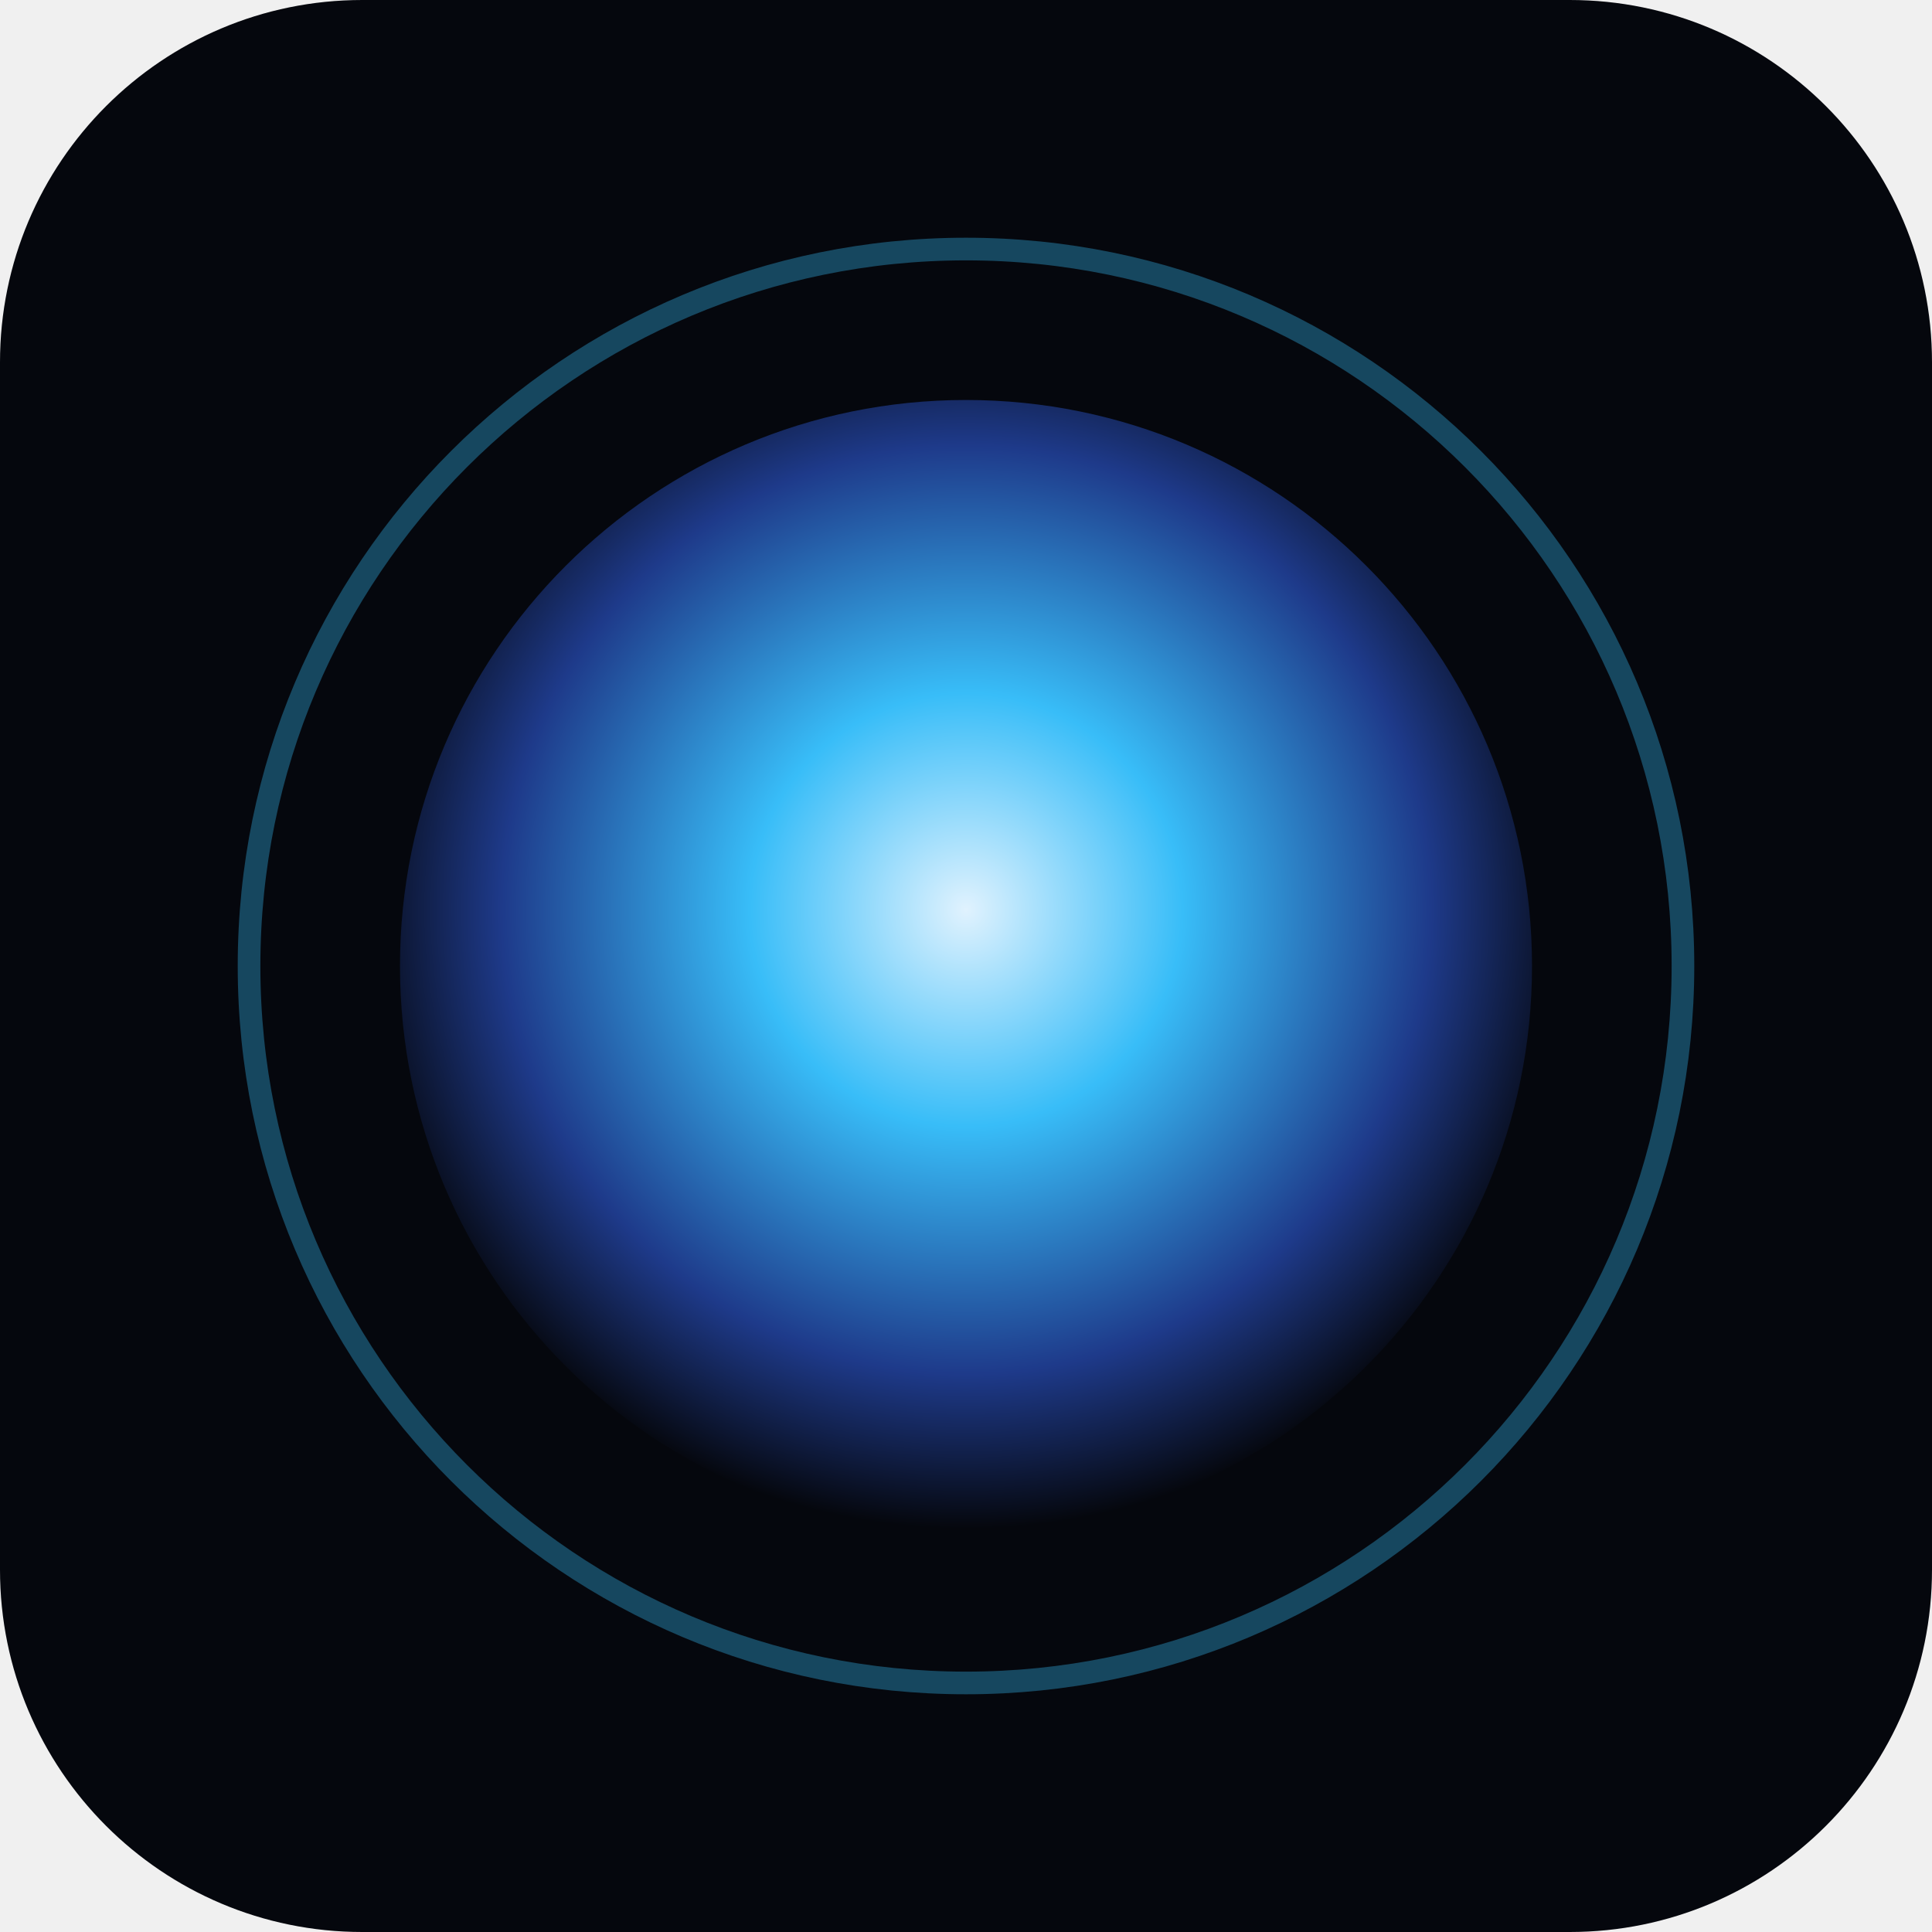
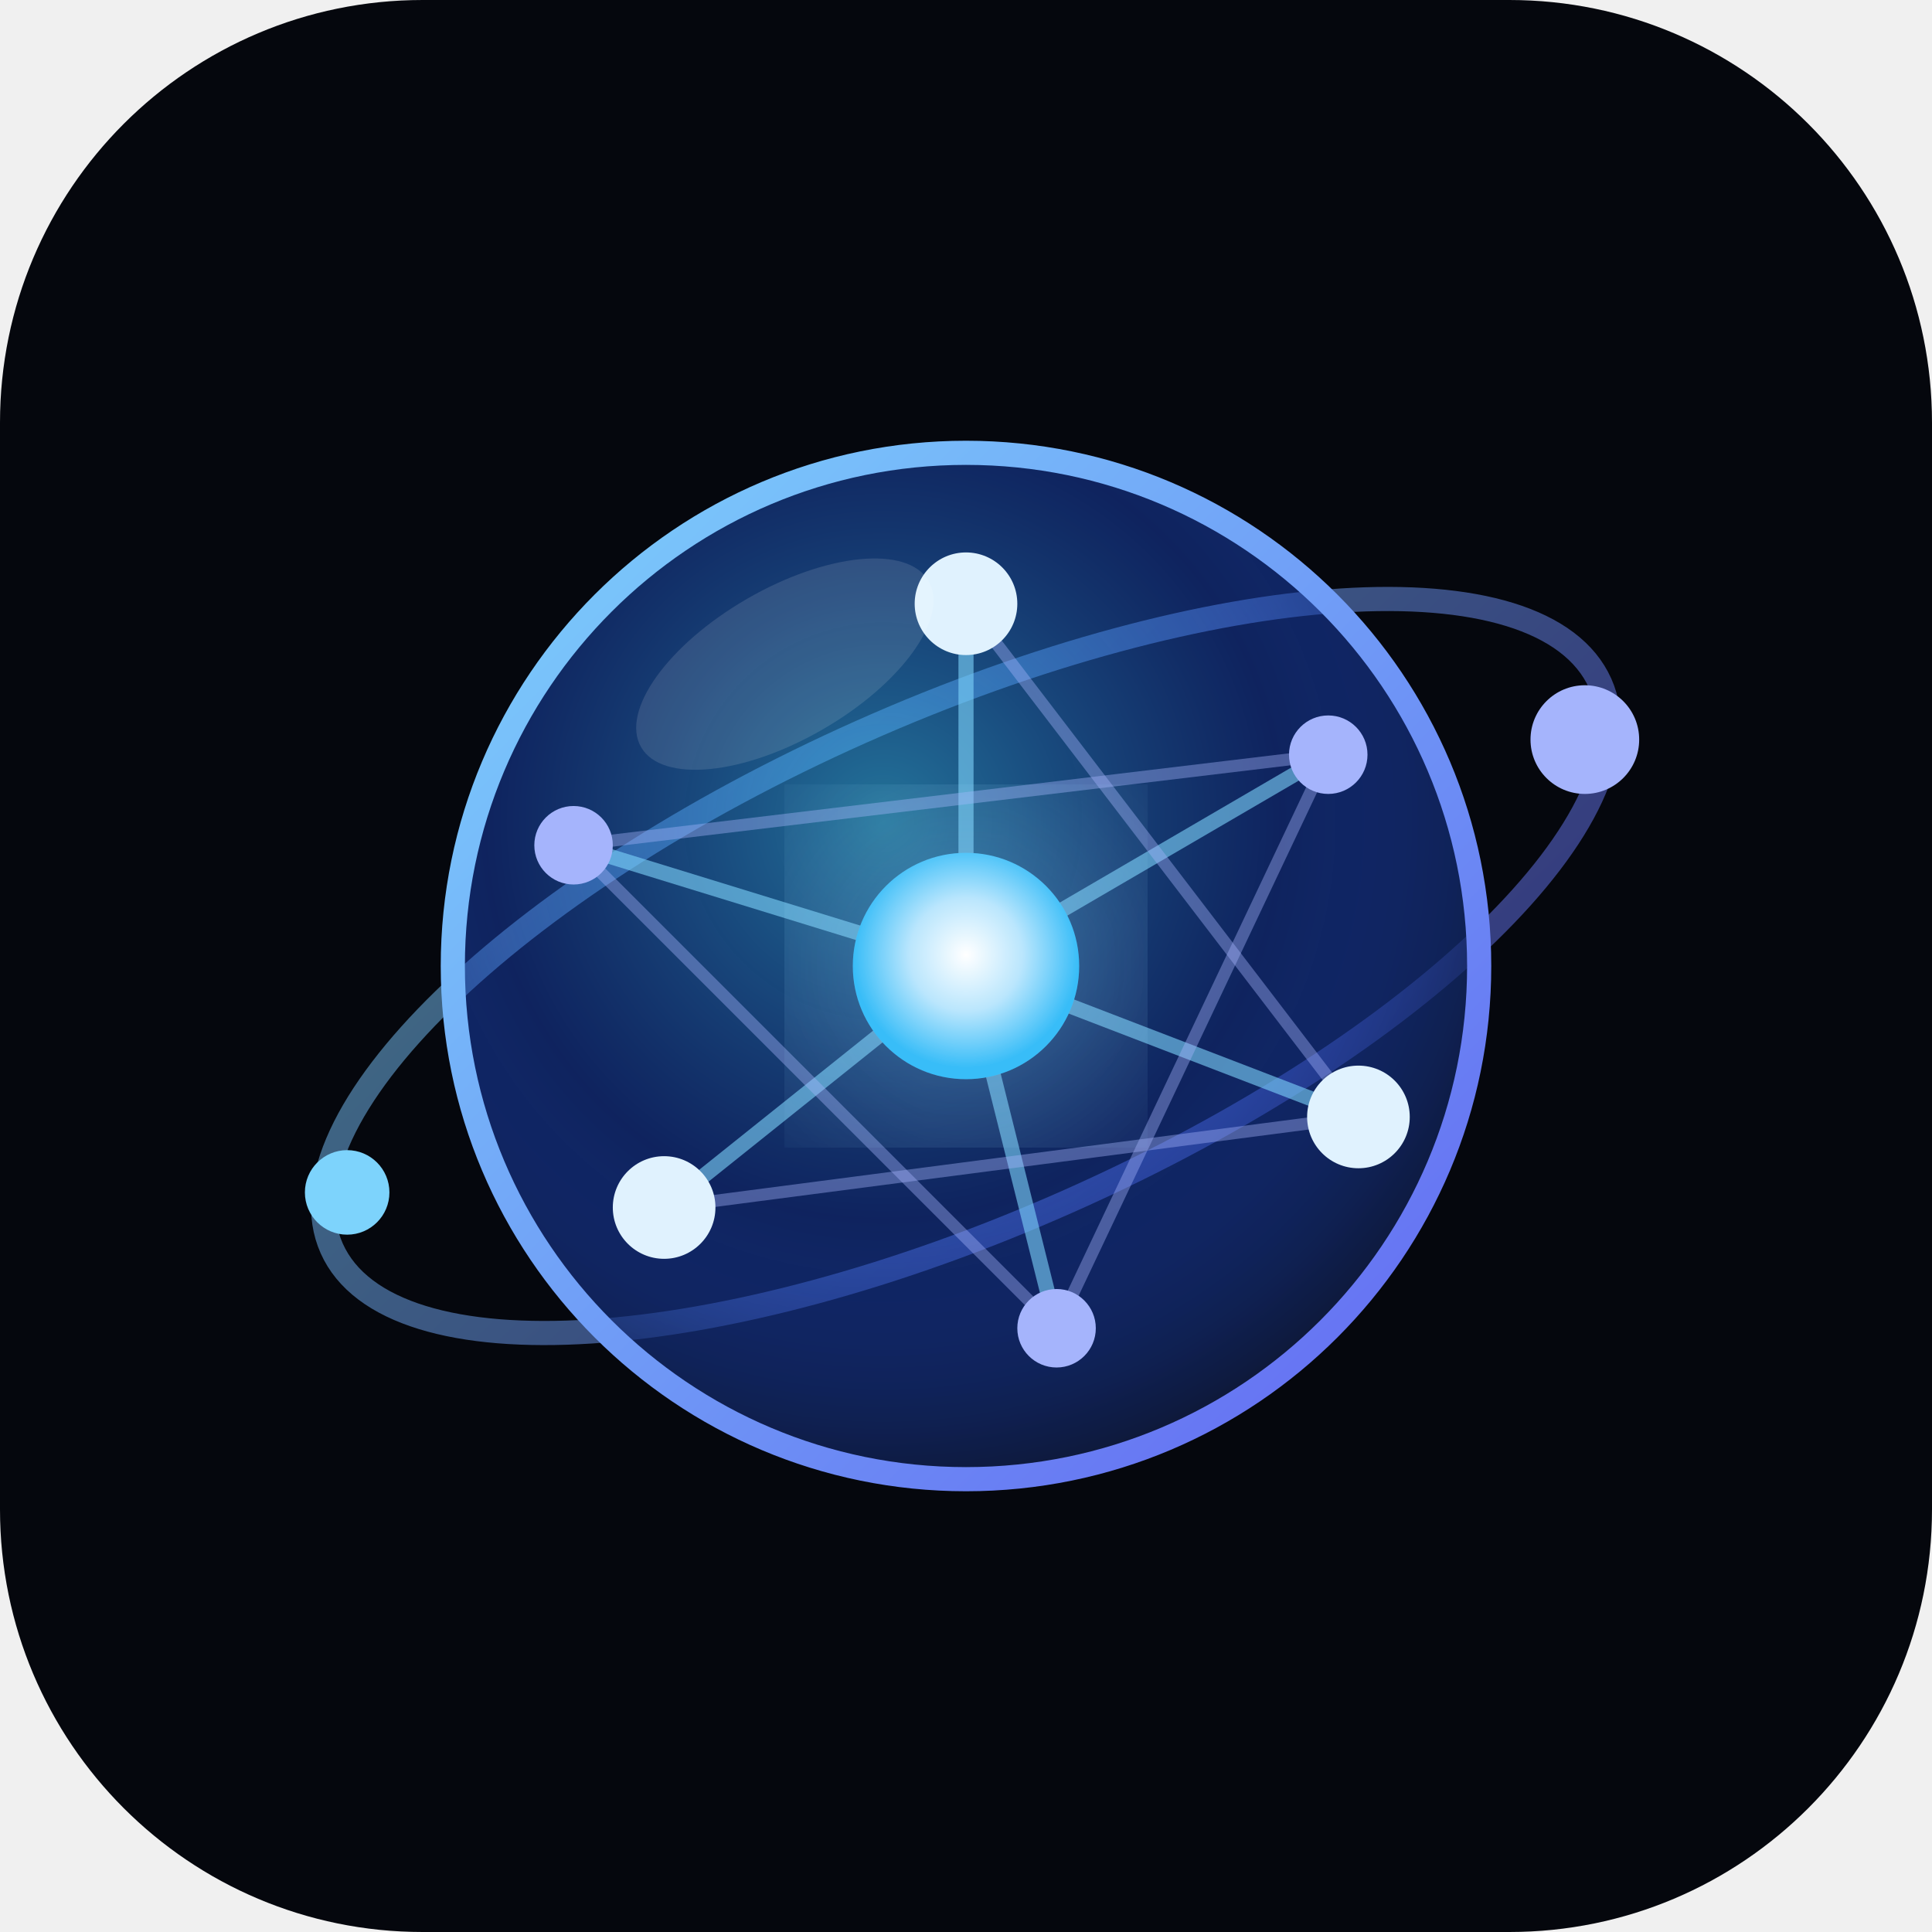
<svg xmlns="http://www.w3.org/2000/svg" viewBox="0 0 512 512">
  <defs>
-     <radialGradient id="g" cx="50%" cy="45%" r="55%">
-       <stop offset="0" stop-color="#e0f2fe" />
-       <stop offset="0.35" stop-color="#38bdf8" />
-       <stop offset="0.75" stop-color="#1e3a8a" />
-       <stop offset="1" stop-color="#05070d" />
+     <radialGradient id="glass" cx="42%" cy="36%" r="70%">
+       <stop offset="0" stop-color="#38bdf8" stop-opacity="0.6" />
+       <stop offset="0.55" stop-color="#1d4ed8" stop-opacity="0.4" />
+       <stop offset="1" stop-color="#0b1020" />
    </radialGradient>
+     <radialGradient id="core" cx="50%" cy="45%" r="50%">
+       <stop offset="0" stop-color="#ffffff" />
+       <stop offset="0.5" stop-color="#bae6fd" />
+       <stop offset="1" stop-color="#38bdf8" />
+     </radialGradient>
+     <linearGradient id="rim" x1="0" y1="0" x2="1" y2="1">
+       <stop offset="0" stop-color="#7dd3fc" />
+       <stop offset="1" stop-color="#6366f1" />
+     </linearGradient>
+     <filter id="glow" x="-30%" y="-30%" width="160%" height="160%">
+       <feGaussianBlur stdDeviation="10" result="b" />
+       <feMerge>
+         <feMergeNode in="b" />
+         <feMergeNode in="SourceGraphic" />
+       </feMerge>
+     </filter>
  </defs>
-   <rect width="512" height="512" rx="96" fill="#05070d" />
-   <circle cx="256" cy="256" r="150" fill="url(#g)" />
-   <circle cx="256" cy="256" r="190" fill="none" stroke="#38bdf8" stroke-opacity="0.35" stroke-width="6" />
+   <rect width="512" height="512" rx="112" fill="#05070d" />
+   <g transform="translate(56 56) scale(4)">
+     <ellipse cx="50" cy="50" rx="46" ry="17" fill="none" stroke="url(#rim)" stroke-opacity="0.5" stroke-width="1.6" transform="rotate(-24 50 50)" />
+     <circle cx="91" cy="35" r="3.6" fill="#a5b4fc" />
+     <circle cx="9" cy="65" r="2.8" fill="#7dd3fc" />
+     <circle cx="50" cy="50" r="34" fill="url(#glass)" />
+     <circle cx="50" cy="50" r="34" fill="none" stroke="url(#rim)" stroke-width="1.6" />
+     <g stroke="#7dd3fc" stroke-opacity="0.6" stroke-width="1">
+       <line x1="50" y1="50" x2="50" y2="26" />
+       <line x1="50" y1="50" x2="74" y2="36" />
+       <line x1="50" y1="50" x2="76" y2="60" />
+       <line x1="50" y1="50" x2="56" y2="74" />
+       <line x1="50" y1="50" x2="30" y2="66" />
+       <line x1="50" y1="50" x2="24" y2="42" />
+     </g>
+     <g stroke="#a5b4fc" stroke-opacity="0.4" stroke-width="0.8">
+       <line x1="50" y1="26" x2="76" y2="60" />
+       <line x1="74" y1="36" x2="56" y2="74" />
+       <line x1="76" y1="60" x2="30" y2="66" />
+       <line x1="56" y1="74" x2="24" y2="42" />
+       <line x1="24" y1="42" x2="74" y2="36" />
+     </g>
+     <circle cx="50" cy="26" r="3.4" fill="#e0f2fe" />
+     <circle cx="74" cy="36" r="2.6" fill="#a5b4fc" />
+     <circle cx="76" cy="60" r="3.4" fill="#e0f2fe" />
+     <circle cx="56" cy="74" r="2.6" fill="#a5b4fc" />
+     <circle cx="30" cy="66" r="3.4" fill="#e0f2fe" />
+     <circle cx="24" cy="42" r="2.6" fill="#a5b4fc" />
+     <circle cx="50" cy="50" r="7.5" fill="url(#core)" filter="url(#glow)" />
+     <ellipse cx="38" cy="30" rx="11" ry="5" fill="#ffffff" fill-opacity="0.12" transform="rotate(-30 38 30)" />
+   </g>
</svg>
